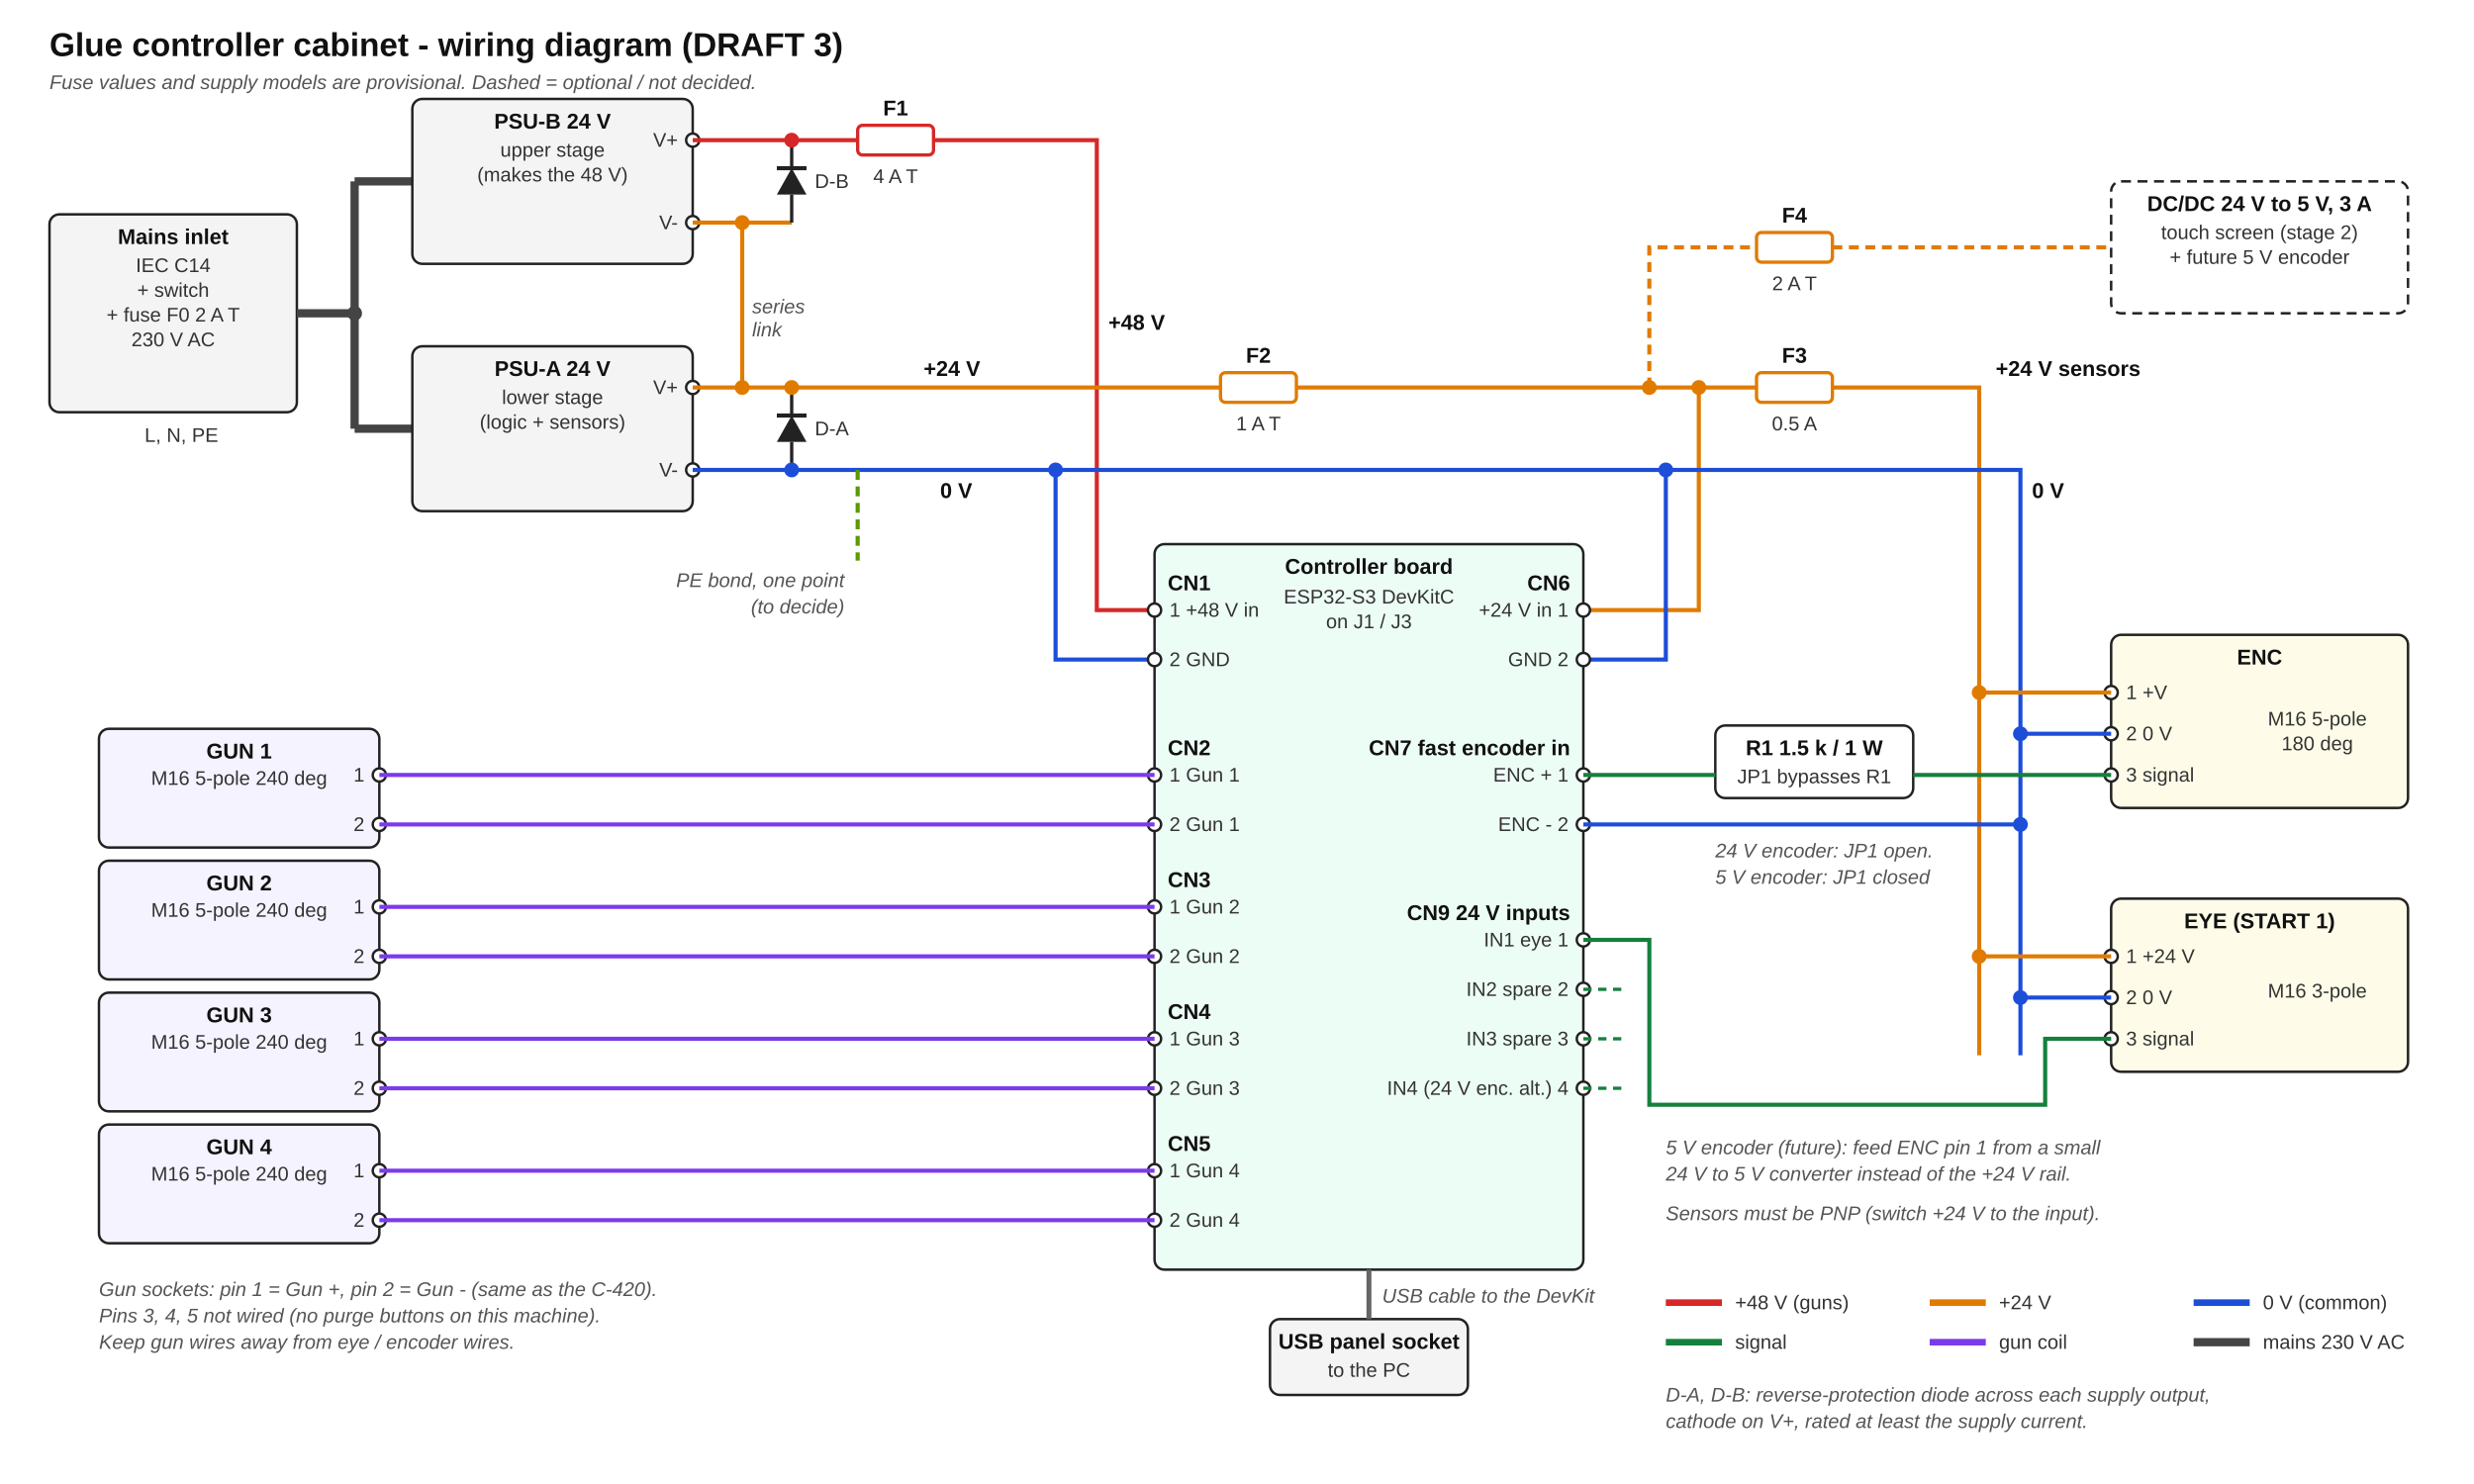
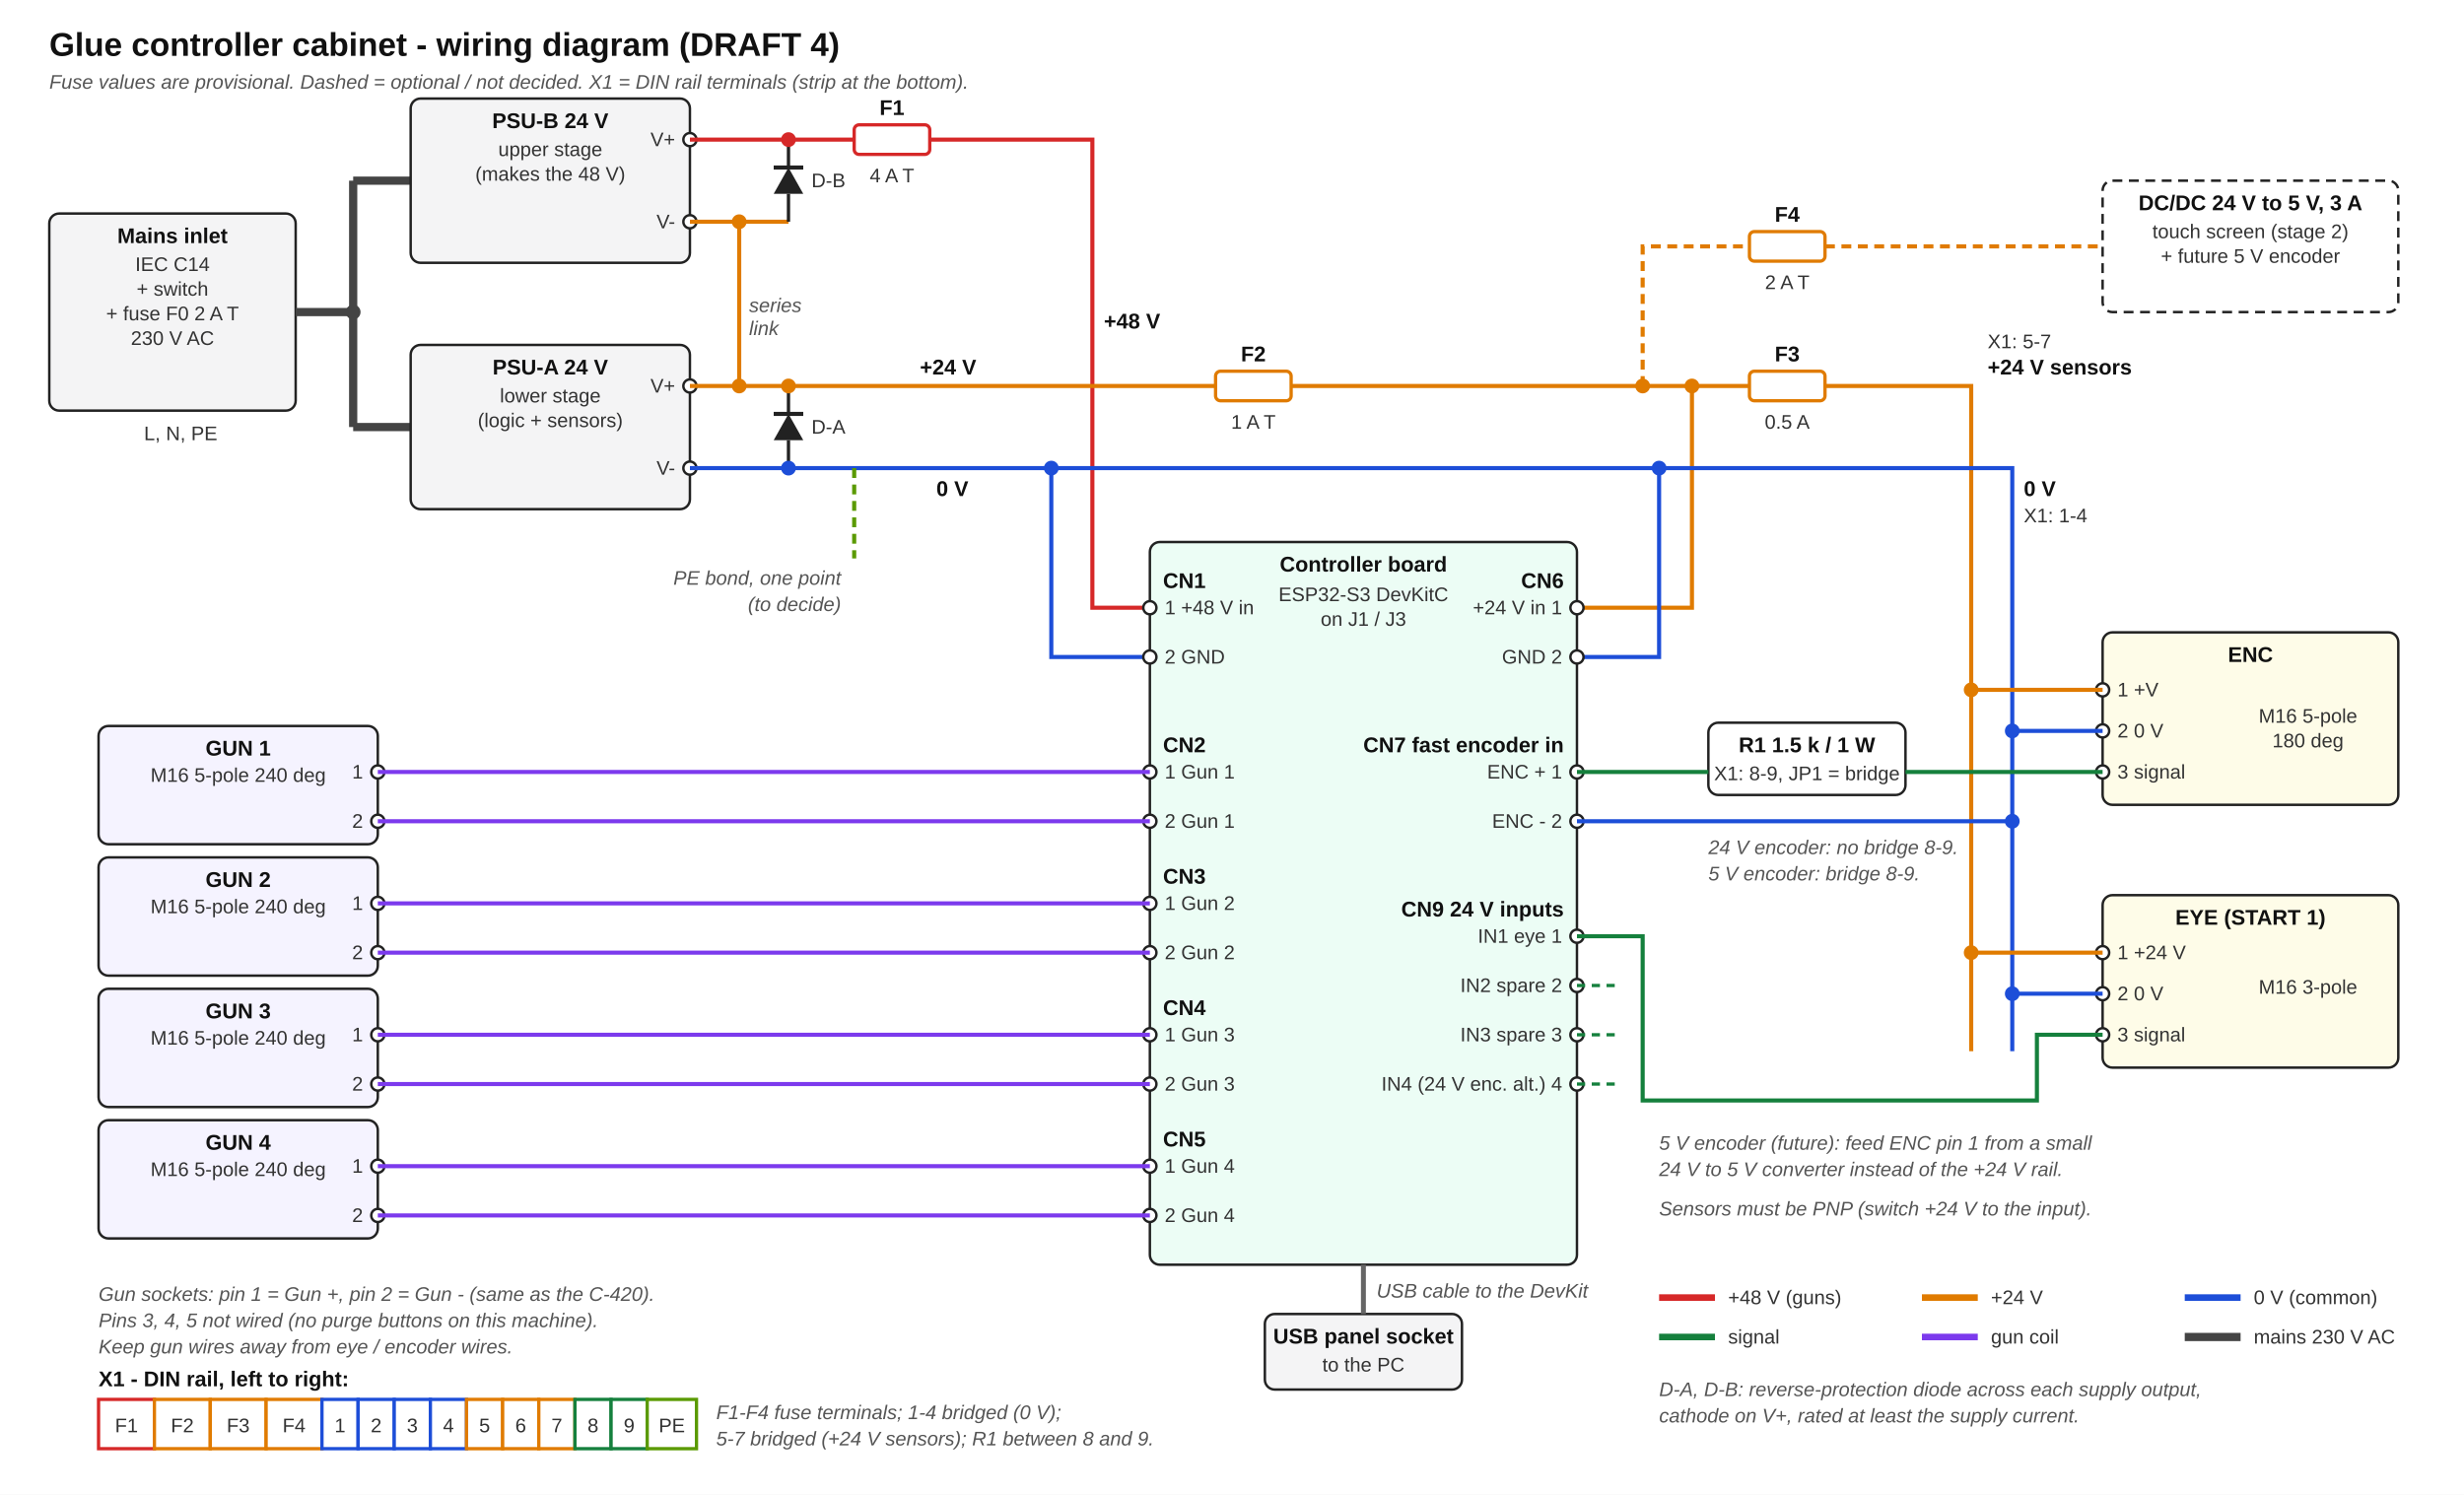
- <svg xmlns="http://www.w3.org/2000/svg" viewBox="0 0 1500 900" width="1500" height="900" font-family="Arial, Helvetica, sans-serif">
+ <svg xmlns="http://www.w3.org/2000/svg" viewBox="0 0 1500 910" width="1500" height="910" font-family="Arial, Helvetica, sans-serif">
  <style>.t{font-size:13px;fill:#222}.s{font-size:12px;fill:#333}.b{font-size:13px;font-weight:bold;fill:#111}.h{font-size:20px;font-weight:bold;fill:#111}.n{font-size:12px;fill:#555;font-style:italic}</style>
-   <rect width="1500" height="900" fill="#fff" />
-   <text x="30" y="34" class="h" text-anchor="start">Glue controller cabinet - wiring diagram (DRAFT 3)</text>
-   <text x="30" y="54" class="n" text-anchor="start">Fuse values and supply models are provisional. Dashed = optional / not decided.</text>
+   <rect width="1500" height="910" fill="#fff" />
+   <text x="30" y="34" class="h" text-anchor="start">Glue controller cabinet - wiring diagram (DRAFT 4)</text>
+   <text x="30" y="54" class="n" text-anchor="start">Fuse values are provisional. Dashed = optional / not decided. X1 = DIN rail terminals (strip at the bottom).</text>
  <rect x="30" y="130" width="150" height="120" rx="6" fill="#f4f4f5" stroke="#222" stroke-width="1.5" />
  <text x="105.0" y="148" text-anchor="middle" class="b">Mains inlet</text>
  <text x="105.0" y="165" text-anchor="middle" class="s">IEC C14</text>
  <text x="105.0" y="180" text-anchor="middle" class="s">+ switch</text>
  <text x="105.0" y="195" text-anchor="middle" class="s">+ fuse F0 2 A T</text>
  <text x="105.0" y="210" text-anchor="middle" class="s">230 V AC</text>
  <polyline points="180,190 215,190" fill="none" stroke="#444" stroke-width="5" />
  <polyline points="215,110 215,260" fill="none" stroke="#444" stroke-width="5" />
  <polyline points="215,110 250,110" fill="none" stroke="#444" stroke-width="5" />
  <polyline points="215,260 250,260" fill="none" stroke="#444" stroke-width="5" />
  <circle cx="215" cy="190" r="4.5" fill="#444" />
  <text x="110" y="268" class="s" text-anchor="middle">L, N, PE</text>
  <rect x="250" y="60" width="170" height="100" rx="6" fill="#f4f4f5" stroke="#222" stroke-width="1.5" />
  <text x="335.0" y="78" text-anchor="middle" class="b">PSU-B  24 V</text>
  <text x="335.0" y="95" text-anchor="middle" class="s">upper stage</text>
  <text x="335.0" y="110" text-anchor="middle" class="s">(makes the 48 V)</text>
  <rect x="250" y="210" width="170" height="100" rx="6" fill="#f4f4f5" stroke="#222" stroke-width="1.5" />
  <text x="335.0" y="228" text-anchor="middle" class="b">PSU-A  24 V</text>
  <text x="335.0" y="245" text-anchor="middle" class="s">lower stage</text>
  <text x="335.0" y="260" text-anchor="middle" class="s">(logic + sensors)</text>
  <circle cx="420" cy="85" r="4" fill="#fff" stroke="#222" stroke-width="1.5" />
  <text x="411" y="89" class="s" text-anchor="end">V+</text>
  <circle cx="420" cy="135" r="4" fill="#fff" stroke="#222" stroke-width="1.5" />
  <text x="411" y="139" class="s" text-anchor="end">V-</text>
  <circle cx="420" cy="235" r="4" fill="#fff" stroke="#222" stroke-width="1.5" />
  <text x="411" y="239" class="s" text-anchor="end">V+</text>
  <circle cx="420" cy="285" r="4" fill="#fff" stroke="#222" stroke-width="1.5" />
  <text x="411" y="289" class="s" text-anchor="end">V-</text>
  <polyline points="420,135 480,135" fill="none" stroke="#e07b00" stroke-width="2.5" />
  <polyline points="450,135 450,235" fill="none" stroke="#e07b00" stroke-width="2.5" />
  <circle cx="450" cy="135" r="4.5" fill="#e07b00" />
  <circle cx="450" cy="235" r="4.5" fill="#e07b00" />
  <text x="456" y="190" class="n" text-anchor="start">series</text>
  <text x="456" y="204" class="n" text-anchor="start">link</text>
  <polyline points="480,85 480,102.0" fill="none" stroke="#222" stroke-width="2" />
  <polyline points="480,118.0 480,135" fill="none" stroke="#222" stroke-width="2" />
  <polygon points="471,118.0 489,118.0 480,102.0" fill="#222" />
  <polyline points="471,102.0 489,102.0" fill="none" stroke="#222" stroke-width="2.5" />
  <text x="494" y="114.0" class="s" text-anchor="start">D-B</text>
  <circle cx="480" cy="85" r="4.5" fill="#d62828" />
  <polyline points="480,235 480,252.0" fill="none" stroke="#222" stroke-width="2" />
  <polyline points="480,268.0 480,285" fill="none" stroke="#222" stroke-width="2" />
  <polygon points="471,268.0 489,268.0 480,252.0" fill="#222" />
  <polyline points="471,252.0 489,252.0" fill="none" stroke="#222" stroke-width="2.5" />
  <text x="494" y="264.0" class="s" text-anchor="start">D-A</text>
  <circle cx="480" cy="235" r="4.5" fill="#e07b00" />
  <circle cx="480" cy="285" r="4.5" fill="#1d4ed8" />
  <polyline points="420,85 520,85" fill="none" stroke="#d62828" stroke-width="2.5" />
  <rect x="520" y="76" width="46" height="18" rx="3" fill="#fff" stroke="#d62828" stroke-width="2" />
  <text x="543" y="70" class="b" text-anchor="middle">F1</text>
  <text x="543" y="111" class="s" text-anchor="middle">4 A T</text>
  <polyline points="566,85 665,85 665,370 700,370" fill="none" stroke="#d62828" stroke-width="2.5" />
  <text x="672" y="200" class="b" text-anchor="start" fill="#d62828">+48 V</text>
  <polyline points="420,235 740,235" fill="none" stroke="#e07b00" stroke-width="2.5" />
  <rect x="740" y="226" width="46" height="18" rx="3" fill="#fff" stroke="#e07b00" stroke-width="2" />
  <text x="763" y="220" class="b" text-anchor="middle">F2</text>
  <text x="763" y="261" class="s" text-anchor="middle">1 A T</text>
  <polyline points="786,235 1065,235" fill="none" stroke="#e07b00" stroke-width="2.5" />
  <circle cx="1030" cy="235" r="4.5" fill="#e07b00" />
  <polyline points="1030,235 1030,370 960,370" fill="none" stroke="#e07b00" stroke-width="2.5" />
  <rect x="1065" y="226" width="46" height="18" rx="3" fill="#fff" stroke="#e07b00" stroke-width="2" />
  <text x="1088" y="220" class="b" text-anchor="middle">F3</text>
  <text x="1088" y="261" class="s" text-anchor="middle">0.5 A</text>
  <polyline points="1111,235 1200,235 1200,640" fill="none" stroke="#e07b00" stroke-width="2.5" />
  <text x="560" y="228" class="b" text-anchor="start" fill="#e07b00">+24 V</text>
  <text x="1210" y="228" class="b" text-anchor="start" fill="#e07b00">+24 V sensors</text>
+   <text x="1210" y="212" class="s" text-anchor="start">X1: 5-7</text>
  <circle cx="1000" cy="235" r="4.5" fill="#e07b00" />
  <polyline points="1000,235 1000,150 1065,150" fill="none" stroke="#e07b00" stroke-width="2.5" stroke-dasharray="6 4" />
  <rect x="1065" y="141" width="46" height="18" rx="3" fill="#fff" stroke="#e07b00" stroke-width="2" />
  <text x="1088" y="135" class="b" text-anchor="middle">F4</text>
  <text x="1088" y="176" class="s" text-anchor="middle">2 A T</text>
  <polyline points="1111,150 1280,150" fill="none" stroke="#e07b00" stroke-width="2.5" stroke-dasharray="6 4" />
  <rect x="1280" y="110" width="180" height="80" rx="6" fill="#fff" stroke="#222" stroke-width="1.5" stroke-dasharray="6 4" />
  <text x="1370.0" y="128" text-anchor="middle" class="b">DC/DC 24 V to 5 V, 3 A</text>
  <text x="1370.0" y="145" text-anchor="middle" class="s">touch screen (stage 2)</text>
  <text x="1370.0" y="160" text-anchor="middle" class="s">+ future 5 V encoder</text>
  <polyline points="420,285 1225,285 1225,640" fill="none" stroke="#1d4ed8" stroke-width="2.5" />
  <circle cx="640" cy="285" r="4.5" fill="#1d4ed8" />
  <polyline points="640,285 640,400 700,400" fill="none" stroke="#1d4ed8" stroke-width="2.5" />
  <circle cx="1010" cy="285" r="4.5" fill="#1d4ed8" />
  <polyline points="1010,285 1010,400 960,400" fill="none" stroke="#1d4ed8" stroke-width="2.5" />
  <text x="570" y="302" class="b" text-anchor="start" fill="#1d4ed8">0 V</text>
  <text x="1232" y="302" class="b" text-anchor="start" fill="#1d4ed8">0 V</text>
+   <text x="1232" y="318" class="s" text-anchor="start">X1: 1-4</text>
  <polyline points="520,285 520,340" fill="none" stroke="#5a9a00" stroke-width="2.5" stroke-dasharray="6 4" />
  <text x="512" y="356" class="n" text-anchor="end">PE bond, one point</text>
  <text x="512" y="372" class="n" text-anchor="end">(to decide)</text>
  <rect x="700" y="330" width="260" height="440" rx="6" fill="#ecfdf5" stroke="#222" stroke-width="1.5" />
  <text x="830.0" y="348" text-anchor="middle" class="b">Controller board</text>
  <text x="830" y="366" class="s" text-anchor="middle">ESP32-S3 DevKitC</text>
  <text x="830" y="381" class="s" text-anchor="middle">on J1 / J3</text>
  <text x="708" y="358" class="b" text-anchor="start">CN1</text>
  <circle cx="700" cy="370" r="4" fill="#fff" stroke="#222" stroke-width="1.5" />
  <text x="709" y="374" class="s" text-anchor="start">1  +48 V in</text>
  <circle cx="700" cy="400" r="4" fill="#fff" stroke="#222" stroke-width="1.5" />
  <text x="709" y="404" class="s" text-anchor="start">2  GND</text>
  <text x="708" y="458" class="b" text-anchor="start">CN2</text>
  <circle cx="700" cy="470" r="4" fill="#fff" stroke="#222" stroke-width="1.5" />
  <text x="709" y="474" class="s" text-anchor="start">1  Gun 1</text>
  <circle cx="700" cy="500" r="4" fill="#fff" stroke="#222" stroke-width="1.5" />
  <text x="709" y="504" class="s" text-anchor="start">2  Gun 1</text>
  <text x="708" y="538" class="b" text-anchor="start">CN3</text>
  <circle cx="700" cy="550" r="4" fill="#fff" stroke="#222" stroke-width="1.5" />
  <text x="709" y="554" class="s" text-anchor="start">1  Gun 2</text>
  <circle cx="700" cy="580" r="4" fill="#fff" stroke="#222" stroke-width="1.5" />
  <text x="709" y="584" class="s" text-anchor="start">2  Gun 2</text>
  <text x="708" y="618" class="b" text-anchor="start">CN4</text>
  <circle cx="700" cy="630" r="4" fill="#fff" stroke="#222" stroke-width="1.5" />
  <text x="709" y="634" class="s" text-anchor="start">1  Gun 3</text>
  <circle cx="700" cy="660" r="4" fill="#fff" stroke="#222" stroke-width="1.5" />
  <text x="709" y="664" class="s" text-anchor="start">2  Gun 3</text>
  <text x="708" y="698" class="b" text-anchor="start">CN5</text>
  <circle cx="700" cy="710" r="4" fill="#fff" stroke="#222" stroke-width="1.5" />
  <text x="709" y="714" class="s" text-anchor="start">1  Gun 4</text>
  <circle cx="700" cy="740" r="4" fill="#fff" stroke="#222" stroke-width="1.5" />
  <text x="709" y="744" class="s" text-anchor="start">2  Gun 4</text>
  <text x="952" y="358" class="b" text-anchor="end">CN6</text>
  <circle cx="960" cy="370" r="4" fill="#fff" stroke="#222" stroke-width="1.5" />
  <text x="951" y="374" class="s" text-anchor="end">+24 V in  1</text>
  <circle cx="960" cy="400" r="4" fill="#fff" stroke="#222" stroke-width="1.5" />
  <text x="951" y="404" class="s" text-anchor="end">GND  2</text>
  <text x="952" y="458" class="b" text-anchor="end">CN7  fast encoder in</text>
  <circle cx="960" cy="470" r="4" fill="#fff" stroke="#222" stroke-width="1.5" />
  <text x="951" y="474" class="s" text-anchor="end">ENC +  1</text>
  <circle cx="960" cy="500" r="4" fill="#fff" stroke="#222" stroke-width="1.5" />
  <text x="951" y="504" class="s" text-anchor="end">ENC -  2</text>
  <text x="952" y="558" class="b" text-anchor="end">CN9  24 V inputs</text>
  <circle cx="960" cy="570" r="4" fill="#fff" stroke="#222" stroke-width="1.5" />
  <text x="951" y="574" class="s" text-anchor="end">IN1 eye  1</text>
  <circle cx="960" cy="600" r="4" fill="#fff" stroke="#222" stroke-width="1.5" />
  <text x="951" y="604" class="s" text-anchor="end">IN2 spare  2</text>
  <circle cx="960" cy="630" r="4" fill="#fff" stroke="#222" stroke-width="1.5" />
  <text x="951" y="634" class="s" text-anchor="end">IN3 spare  3</text>
  <circle cx="960" cy="660" r="4" fill="#fff" stroke="#222" stroke-width="1.5" />
  <text x="951" y="664" class="s" text-anchor="end">IN4 (24 V enc. alt.)  4</text>
  <polyline points="960,600 985,600" fill="none" stroke="#15803d" stroke-width="2" stroke-dasharray="5 4" />
  <polyline points="960,630 985,630" fill="none" stroke="#15803d" stroke-width="2" stroke-dasharray="5 4" />
  <polyline points="960,660 985,660" fill="none" stroke="#15803d" stroke-width="2" stroke-dasharray="5 4" />
  <rect x="770" y="800" width="120" height="46" rx="6" fill="#f4f4f5" stroke="#222" stroke-width="1.5" />
  <text x="830.0" y="818" text-anchor="middle" class="b">USB panel socket</text>
  <text x="830.0" y="835" text-anchor="middle" class="s">to the PC</text>
  <polyline points="830,770 830,800" fill="none" stroke="#666" stroke-width="3" />
  <text x="838" y="790" class="n" text-anchor="start">USB cable to the DevKit</text>
  <rect x="60" y="442" width="170" height="72" rx="6" fill="#f5f3ff" stroke="#222" stroke-width="1.5" />
  <text x="145.0" y="460" text-anchor="middle" class="b">GUN 1</text>
  <text x="145" y="476" class="s" text-anchor="middle">M16 5-pole 240 deg</text>
  <circle cx="230" cy="470" r="4" fill="#fff" stroke="#222" stroke-width="1.5" />
  <text x="221" y="474" class="s" text-anchor="end">1</text>
  <circle cx="230" cy="500" r="4" fill="#fff" stroke="#222" stroke-width="1.5" />
  <text x="221" y="504" class="s" text-anchor="end">2</text>
  <polyline points="230,470 700,470" fill="none" stroke="#7c3aed" stroke-width="2.5" />
  <polyline points="230,500 700,500" fill="none" stroke="#7c3aed" stroke-width="2.5" />
  <rect x="60" y="522" width="170" height="72" rx="6" fill="#f5f3ff" stroke="#222" stroke-width="1.5" />
  <text x="145.0" y="540" text-anchor="middle" class="b">GUN 2</text>
  <text x="145" y="556" class="s" text-anchor="middle">M16 5-pole 240 deg</text>
  <circle cx="230" cy="550" r="4" fill="#fff" stroke="#222" stroke-width="1.5" />
  <text x="221" y="554" class="s" text-anchor="end">1</text>
  <circle cx="230" cy="580" r="4" fill="#fff" stroke="#222" stroke-width="1.5" />
  <text x="221" y="584" class="s" text-anchor="end">2</text>
  <polyline points="230,550 700,550" fill="none" stroke="#7c3aed" stroke-width="2.5" />
  <polyline points="230,580 700,580" fill="none" stroke="#7c3aed" stroke-width="2.5" />
  <rect x="60" y="602" width="170" height="72" rx="6" fill="#f5f3ff" stroke="#222" stroke-width="1.5" />
  <text x="145.0" y="620" text-anchor="middle" class="b">GUN 3</text>
  <text x="145" y="636" class="s" text-anchor="middle">M16 5-pole 240 deg</text>
  <circle cx="230" cy="630" r="4" fill="#fff" stroke="#222" stroke-width="1.5" />
  <text x="221" y="634" class="s" text-anchor="end">1</text>
  <circle cx="230" cy="660" r="4" fill="#fff" stroke="#222" stroke-width="1.5" />
  <text x="221" y="664" class="s" text-anchor="end">2</text>
  <polyline points="230,630 700,630" fill="none" stroke="#7c3aed" stroke-width="2.5" />
  <polyline points="230,660 700,660" fill="none" stroke="#7c3aed" stroke-width="2.5" />
  <rect x="60" y="682" width="170" height="72" rx="6" fill="#f5f3ff" stroke="#222" stroke-width="1.5" />
  <text x="145.0" y="700" text-anchor="middle" class="b">GUN 4</text>
  <text x="145" y="716" class="s" text-anchor="middle">M16 5-pole 240 deg</text>
  <circle cx="230" cy="710" r="4" fill="#fff" stroke="#222" stroke-width="1.5" />
  <text x="221" y="714" class="s" text-anchor="end">1</text>
  <circle cx="230" cy="740" r="4" fill="#fff" stroke="#222" stroke-width="1.5" />
  <text x="221" y="744" class="s" text-anchor="end">2</text>
  <polyline points="230,710 700,710" fill="none" stroke="#7c3aed" stroke-width="2.5" />
  <polyline points="230,740 700,740" fill="none" stroke="#7c3aed" stroke-width="2.5" />
-   <text x="60" y="786" class="n" text-anchor="start">Gun sockets: pin 1 = Gun +, pin 2 = Gun -  (same as the C-420).</text>
-   <text x="60" y="802" class="n" text-anchor="start">Pins 3, 4, 5 not wired (no purge buttons on this machine).</text>
-   <text x="60" y="818" class="n" text-anchor="start">Keep gun wires away from eye / encoder wires.</text>
+   <text x="60" y="792" class="n" text-anchor="start">Gun sockets: pin 1 = Gun +, pin 2 = Gun -  (same as the C-420).</text>
+   <text x="60" y="808" class="n" text-anchor="start">Pins 3, 4, 5 not wired (no purge buttons on this machine).</text>
+   <text x="60" y="824" class="n" text-anchor="start">Keep gun wires away from eye / encoder wires.</text>
  <rect x="1280" y="385" width="180" height="105" rx="6" fill="#fefce8" stroke="#222" stroke-width="1.5" />
  <text x="1370.0" y="403" text-anchor="middle" class="b">ENC</text>
  <text x="1405" y="440" class="s" text-anchor="middle">M16 5-pole</text>
  <text x="1405" y="455" class="s" text-anchor="middle">180 deg</text>
  <circle cx="1280" cy="420" r="4" fill="#fff" stroke="#222" stroke-width="1.5" />
  <text x="1289" y="424" class="s" text-anchor="start">1  +V</text>
  <circle cx="1280" cy="445" r="4" fill="#fff" stroke="#222" stroke-width="1.5" />
  <text x="1289" y="449" class="s" text-anchor="start">2  0 V</text>
  <circle cx="1280" cy="470" r="4" fill="#fff" stroke="#222" stroke-width="1.5" />
  <text x="1289" y="474" class="s" text-anchor="start">3  signal</text>
  <polyline points="1280,420 1200,420" fill="none" stroke="#e07b00" stroke-width="2.5" />
  <circle cx="1200" cy="420" r="4.5" fill="#e07b00" />
  <polyline points="1280,445 1225,445" fill="none" stroke="#1d4ed8" stroke-width="2.5" />
  <circle cx="1225" cy="445" r="4.5" fill="#1d4ed8" />
  <rect x="1040" y="440" width="120" height="44" rx="6" fill="#fff" stroke="#222" stroke-width="1.5" />
  <text x="1100.0" y="458" text-anchor="middle" class="b">R1 1.5 k / 1 W</text>
-   <text x="1100.0" y="475" text-anchor="middle" class="s">JP1 bypasses R1</text>
+   <text x="1100.0" y="475" text-anchor="middle" class="s">X1: 8-9, JP1 = bridge</text>
  <polyline points="1280,470 1160,470" fill="none" stroke="#15803d" stroke-width="2.5" />
  <polyline points="1040,470 960,470" fill="none" stroke="#15803d" stroke-width="2.5" />
  <polyline points="960,500 1225,500" fill="none" stroke="#1d4ed8" stroke-width="2.5" />
  <circle cx="1225" cy="500" r="4.5" fill="#1d4ed8" />
-   <text x="1040" y="520" class="n" text-anchor="start">24 V encoder: JP1 open.</text>
-   <text x="1040" y="536" class="n" text-anchor="start">5 V encoder: JP1 closed</text>
+   <text x="1040" y="520" class="n" text-anchor="start">24 V encoder: no bridge 8-9.</text>
+   <text x="1040" y="536" class="n" text-anchor="start">5 V encoder: bridge 8-9.</text>
  <rect x="1280" y="545" width="180" height="105" rx="6" fill="#fefce8" stroke="#222" stroke-width="1.5" />
  <text x="1370.0" y="563" text-anchor="middle" class="b">EYE (START 1)</text>
  <text x="1405" y="605" class="s" text-anchor="middle">M16 3-pole</text>
  <circle cx="1280" cy="580" r="4" fill="#fff" stroke="#222" stroke-width="1.5" />
  <text x="1289" y="584" class="s" text-anchor="start">1  +24 V</text>
  <circle cx="1280" cy="605" r="4" fill="#fff" stroke="#222" stroke-width="1.5" />
  <text x="1289" y="609" class="s" text-anchor="start">2  0 V</text>
  <circle cx="1280" cy="630" r="4" fill="#fff" stroke="#222" stroke-width="1.5" />
  <text x="1289" y="634" class="s" text-anchor="start">3  signal</text>
  <polyline points="1280,580 1200,580" fill="none" stroke="#e07b00" stroke-width="2.5" />
  <circle cx="1200" cy="580" r="4.5" fill="#e07b00" />
  <polyline points="1280,605 1225,605" fill="none" stroke="#1d4ed8" stroke-width="2.5" />
  <circle cx="1225" cy="605" r="4.5" fill="#1d4ed8" />
  <polyline points="1280,630 1240,630 1240,670 1000,670 1000,570 960,570" fill="none" stroke="#15803d" stroke-width="2.5" />
  <text x="1010" y="700" class="n" text-anchor="start">5 V encoder (future): feed ENC pin 1 from a small</text>
  <text x="1010" y="716" class="n" text-anchor="start">24 V to 5 V converter instead of the +24 V rail.</text>
  <text x="1010" y="740" class="n" text-anchor="start">Sensors must be PNP (switch +24 V to the input).</text>
  <polyline points="1010,790 1044,790" fill="none" stroke="#d62828" stroke-width="4" />
  <text x="1052" y="794" class="s" text-anchor="start">+48 V (guns)</text>
  <polyline points="1170,790 1204,790" fill="none" stroke="#e07b00" stroke-width="4" />
  <text x="1212" y="794" class="s" text-anchor="start">+24 V</text>
  <polyline points="1330,790 1364,790" fill="none" stroke="#1d4ed8" stroke-width="4" />
  <text x="1372" y="794" class="s" text-anchor="start">0 V (common)</text>
  <polyline points="1010,814 1044,814" fill="none" stroke="#15803d" stroke-width="4" />
  <text x="1052" y="818" class="s" text-anchor="start">signal</text>
  <polyline points="1170,814 1204,814" fill="none" stroke="#7c3aed" stroke-width="4" />
  <text x="1212" y="818" class="s" text-anchor="start">gun coil</text>
  <polyline points="1330,814 1364,814" fill="none" stroke="#444" stroke-width="5" />
  <text x="1372" y="818" class="s" text-anchor="start">mains 230 V AC</text>
  <text x="1010" y="850" class="n" text-anchor="start">D-A, D-B: reverse-protection diode across each supply output,</text>
  <text x="1010" y="866" class="n" text-anchor="start">cathode on V+, rated at least the supply current.</text>
+   <text x="60" y="844" class="b" text-anchor="start">X1 - DIN rail, left to right:</text>
+   <rect x="60" y="852" width="34" height="30" fill="#fff" stroke="#d62828" stroke-width="2" />
+   <text x="77.0" y="872" class="s" text-anchor="middle">F1</text>
+   <rect x="94" y="852" width="34" height="30" fill="#fff" stroke="#e07b00" stroke-width="2" />
+   <text x="111.0" y="872" class="s" text-anchor="middle">F2</text>
+   <rect x="128" y="852" width="34" height="30" fill="#fff" stroke="#e07b00" stroke-width="2" />
+   <text x="145.0" y="872" class="s" text-anchor="middle">F3</text>
+   <rect x="162" y="852" width="34" height="30" fill="#fff" stroke="#e07b00" stroke-width="2" />
+   <text x="179.0" y="872" class="s" text-anchor="middle">F4</text>
+   <rect x="196" y="852" width="22" height="30" fill="#fff" stroke="#1d4ed8" stroke-width="2" />
+   <text x="207.0" y="872" class="s" text-anchor="middle">1</text>
+   <rect x="218" y="852" width="22" height="30" fill="#fff" stroke="#1d4ed8" stroke-width="2" />
+   <text x="229.0" y="872" class="s" text-anchor="middle">2</text>
+   <rect x="240" y="852" width="22" height="30" fill="#fff" stroke="#1d4ed8" stroke-width="2" />
+   <text x="251.0" y="872" class="s" text-anchor="middle">3</text>
+   <rect x="262" y="852" width="22" height="30" fill="#fff" stroke="#1d4ed8" stroke-width="2" />
+   <text x="273.0" y="872" class="s" text-anchor="middle">4</text>
+   <rect x="284" y="852" width="22" height="30" fill="#fff" stroke="#e07b00" stroke-width="2" />
+   <text x="295.0" y="872" class="s" text-anchor="middle">5</text>
+   <rect x="306" y="852" width="22" height="30" fill="#fff" stroke="#e07b00" stroke-width="2" />
+   <text x="317.0" y="872" class="s" text-anchor="middle">6</text>
+   <rect x="328" y="852" width="22" height="30" fill="#fff" stroke="#e07b00" stroke-width="2" />
+   <text x="339.0" y="872" class="s" text-anchor="middle">7</text>
+   <rect x="350" y="852" width="22" height="30" fill="#fff" stroke="#15803d" stroke-width="2" />
+   <text x="361.0" y="872" class="s" text-anchor="middle">8</text>
+   <rect x="372" y="852" width="22" height="30" fill="#fff" stroke="#15803d" stroke-width="2" />
+   <text x="383.0" y="872" class="s" text-anchor="middle">9</text>
+   <rect x="394" y="852" width="30" height="30" fill="#fff" stroke="#5a9a00" stroke-width="2" />
+   <text x="409.0" y="872" class="s" text-anchor="middle">PE</text>
+   <text x="436" y="864" class="n" text-anchor="start">F1-F4 fuse terminals; 1-4 bridged (0 V);</text>
+   <text x="436" y="880" class="n" text-anchor="start">5-7 bridged (+24 V sensors); R1 between 8 and 9.</text>
</svg>
